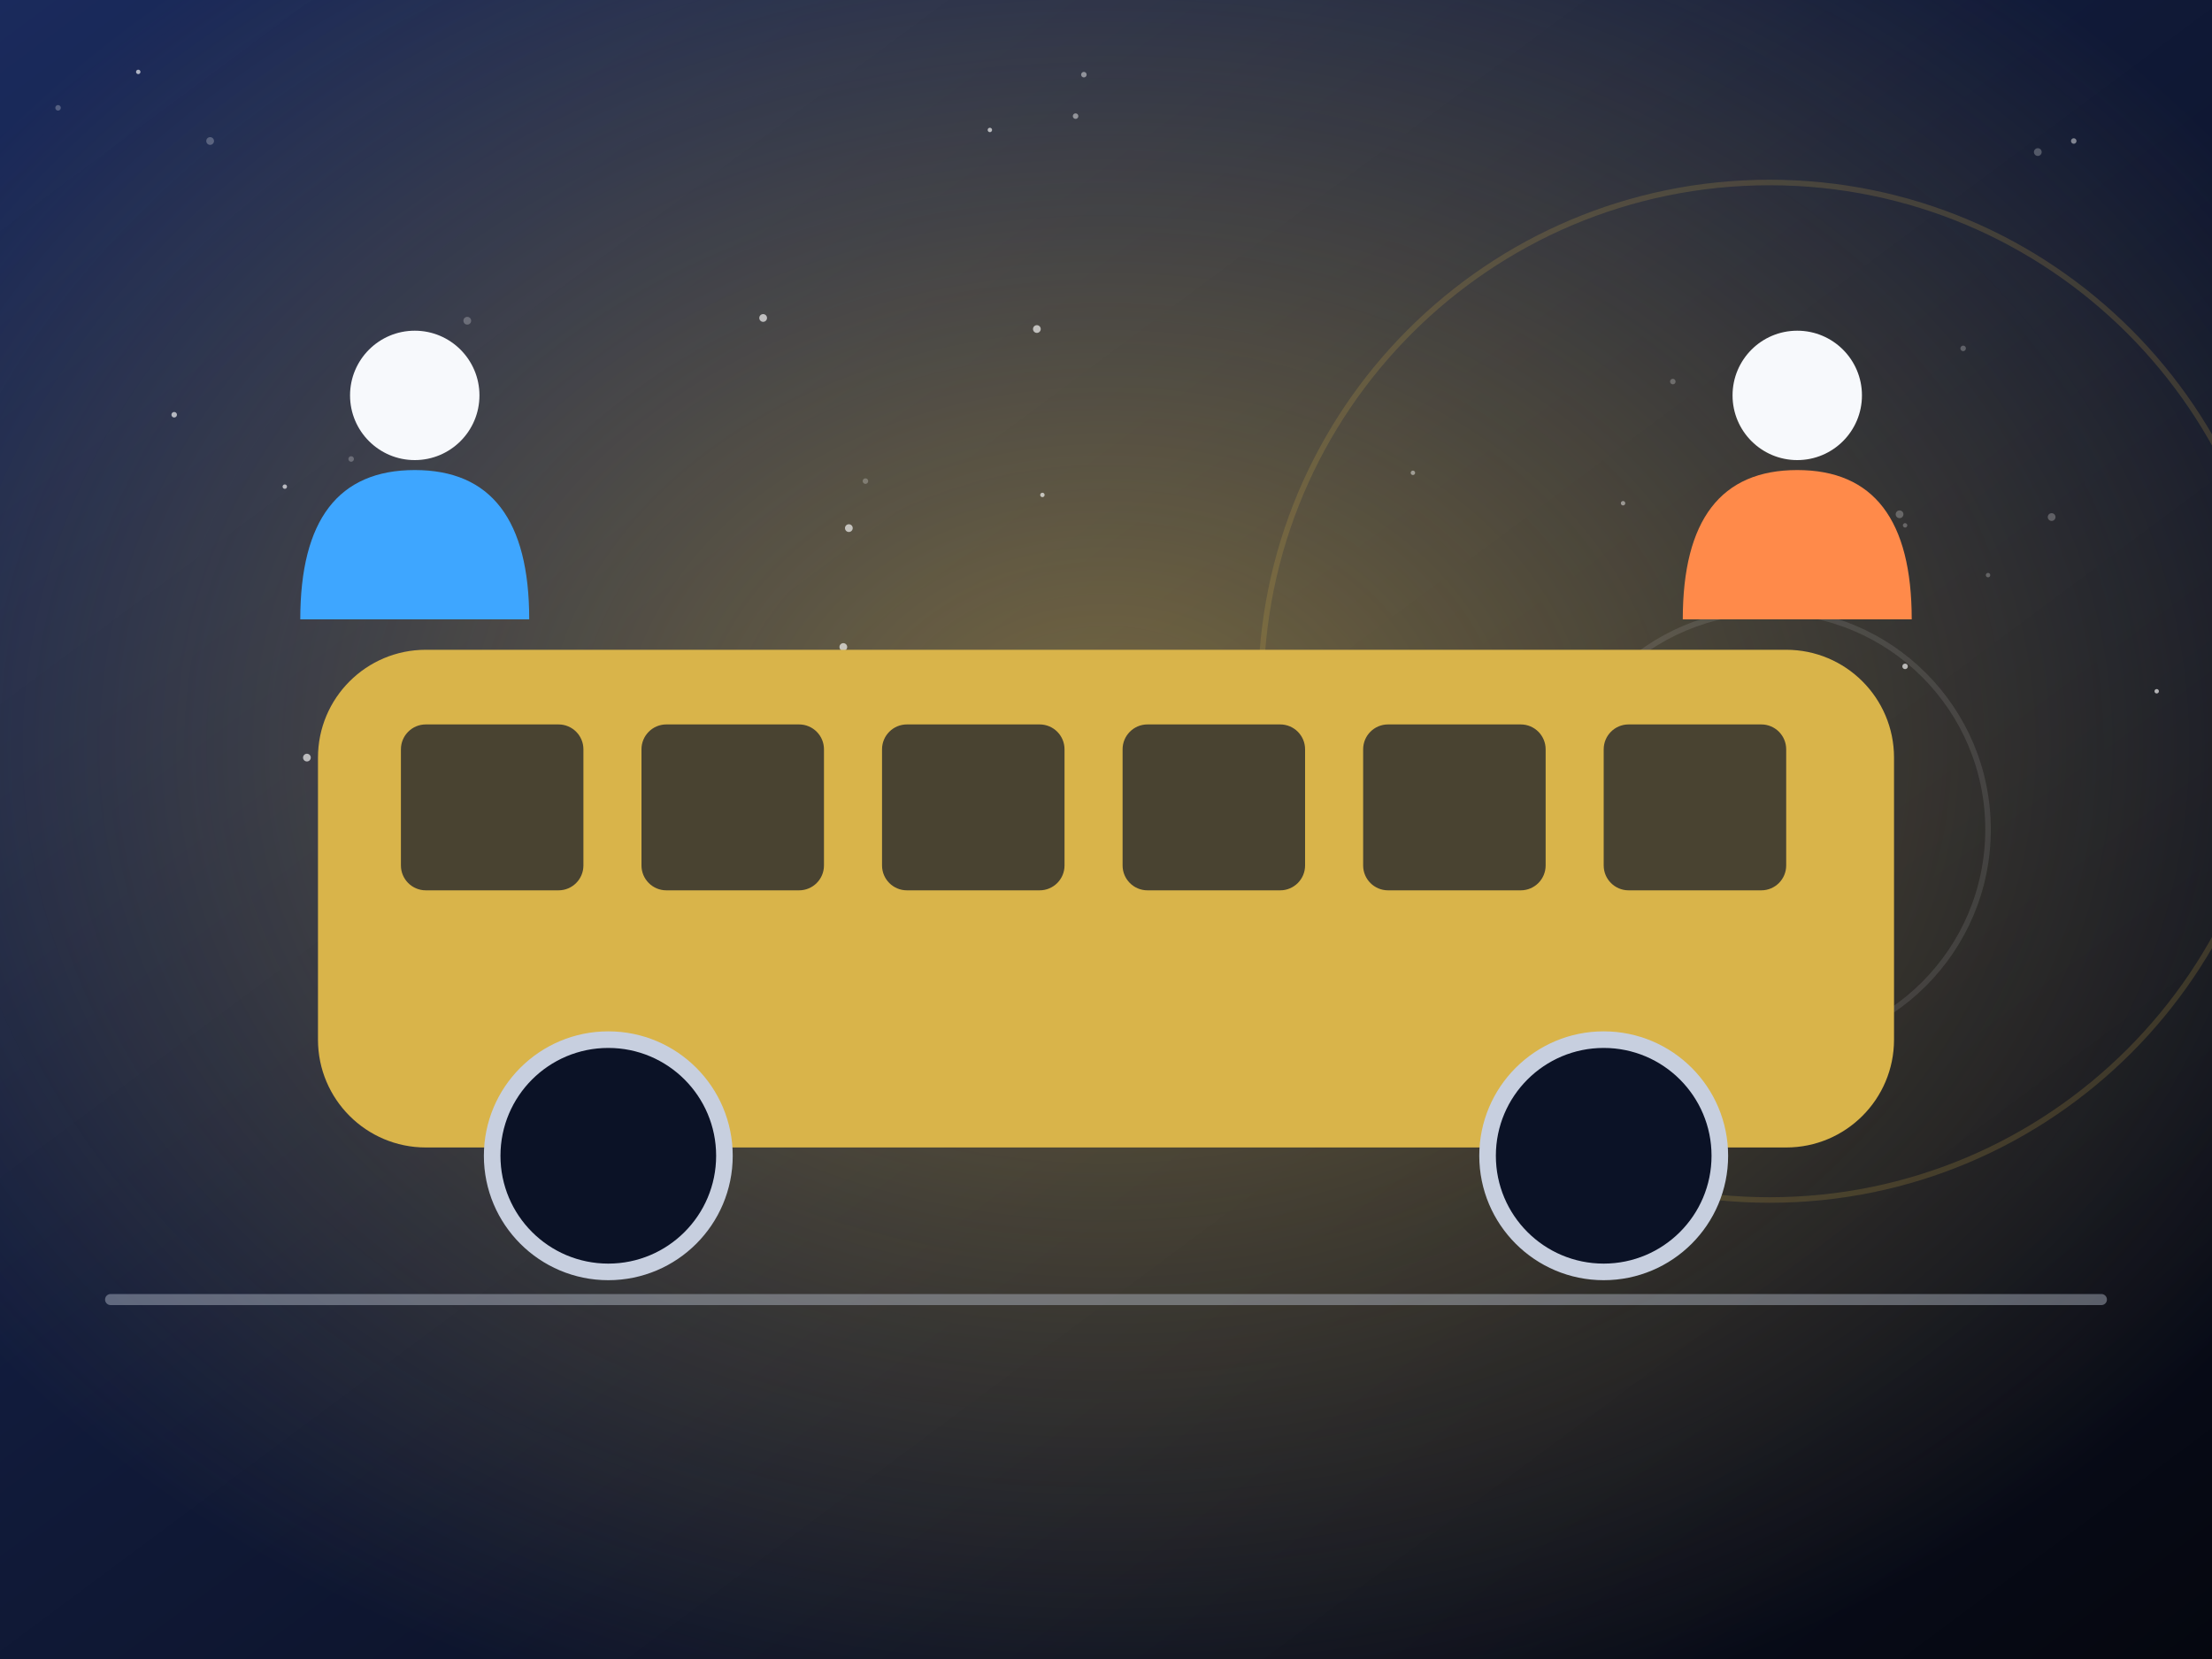
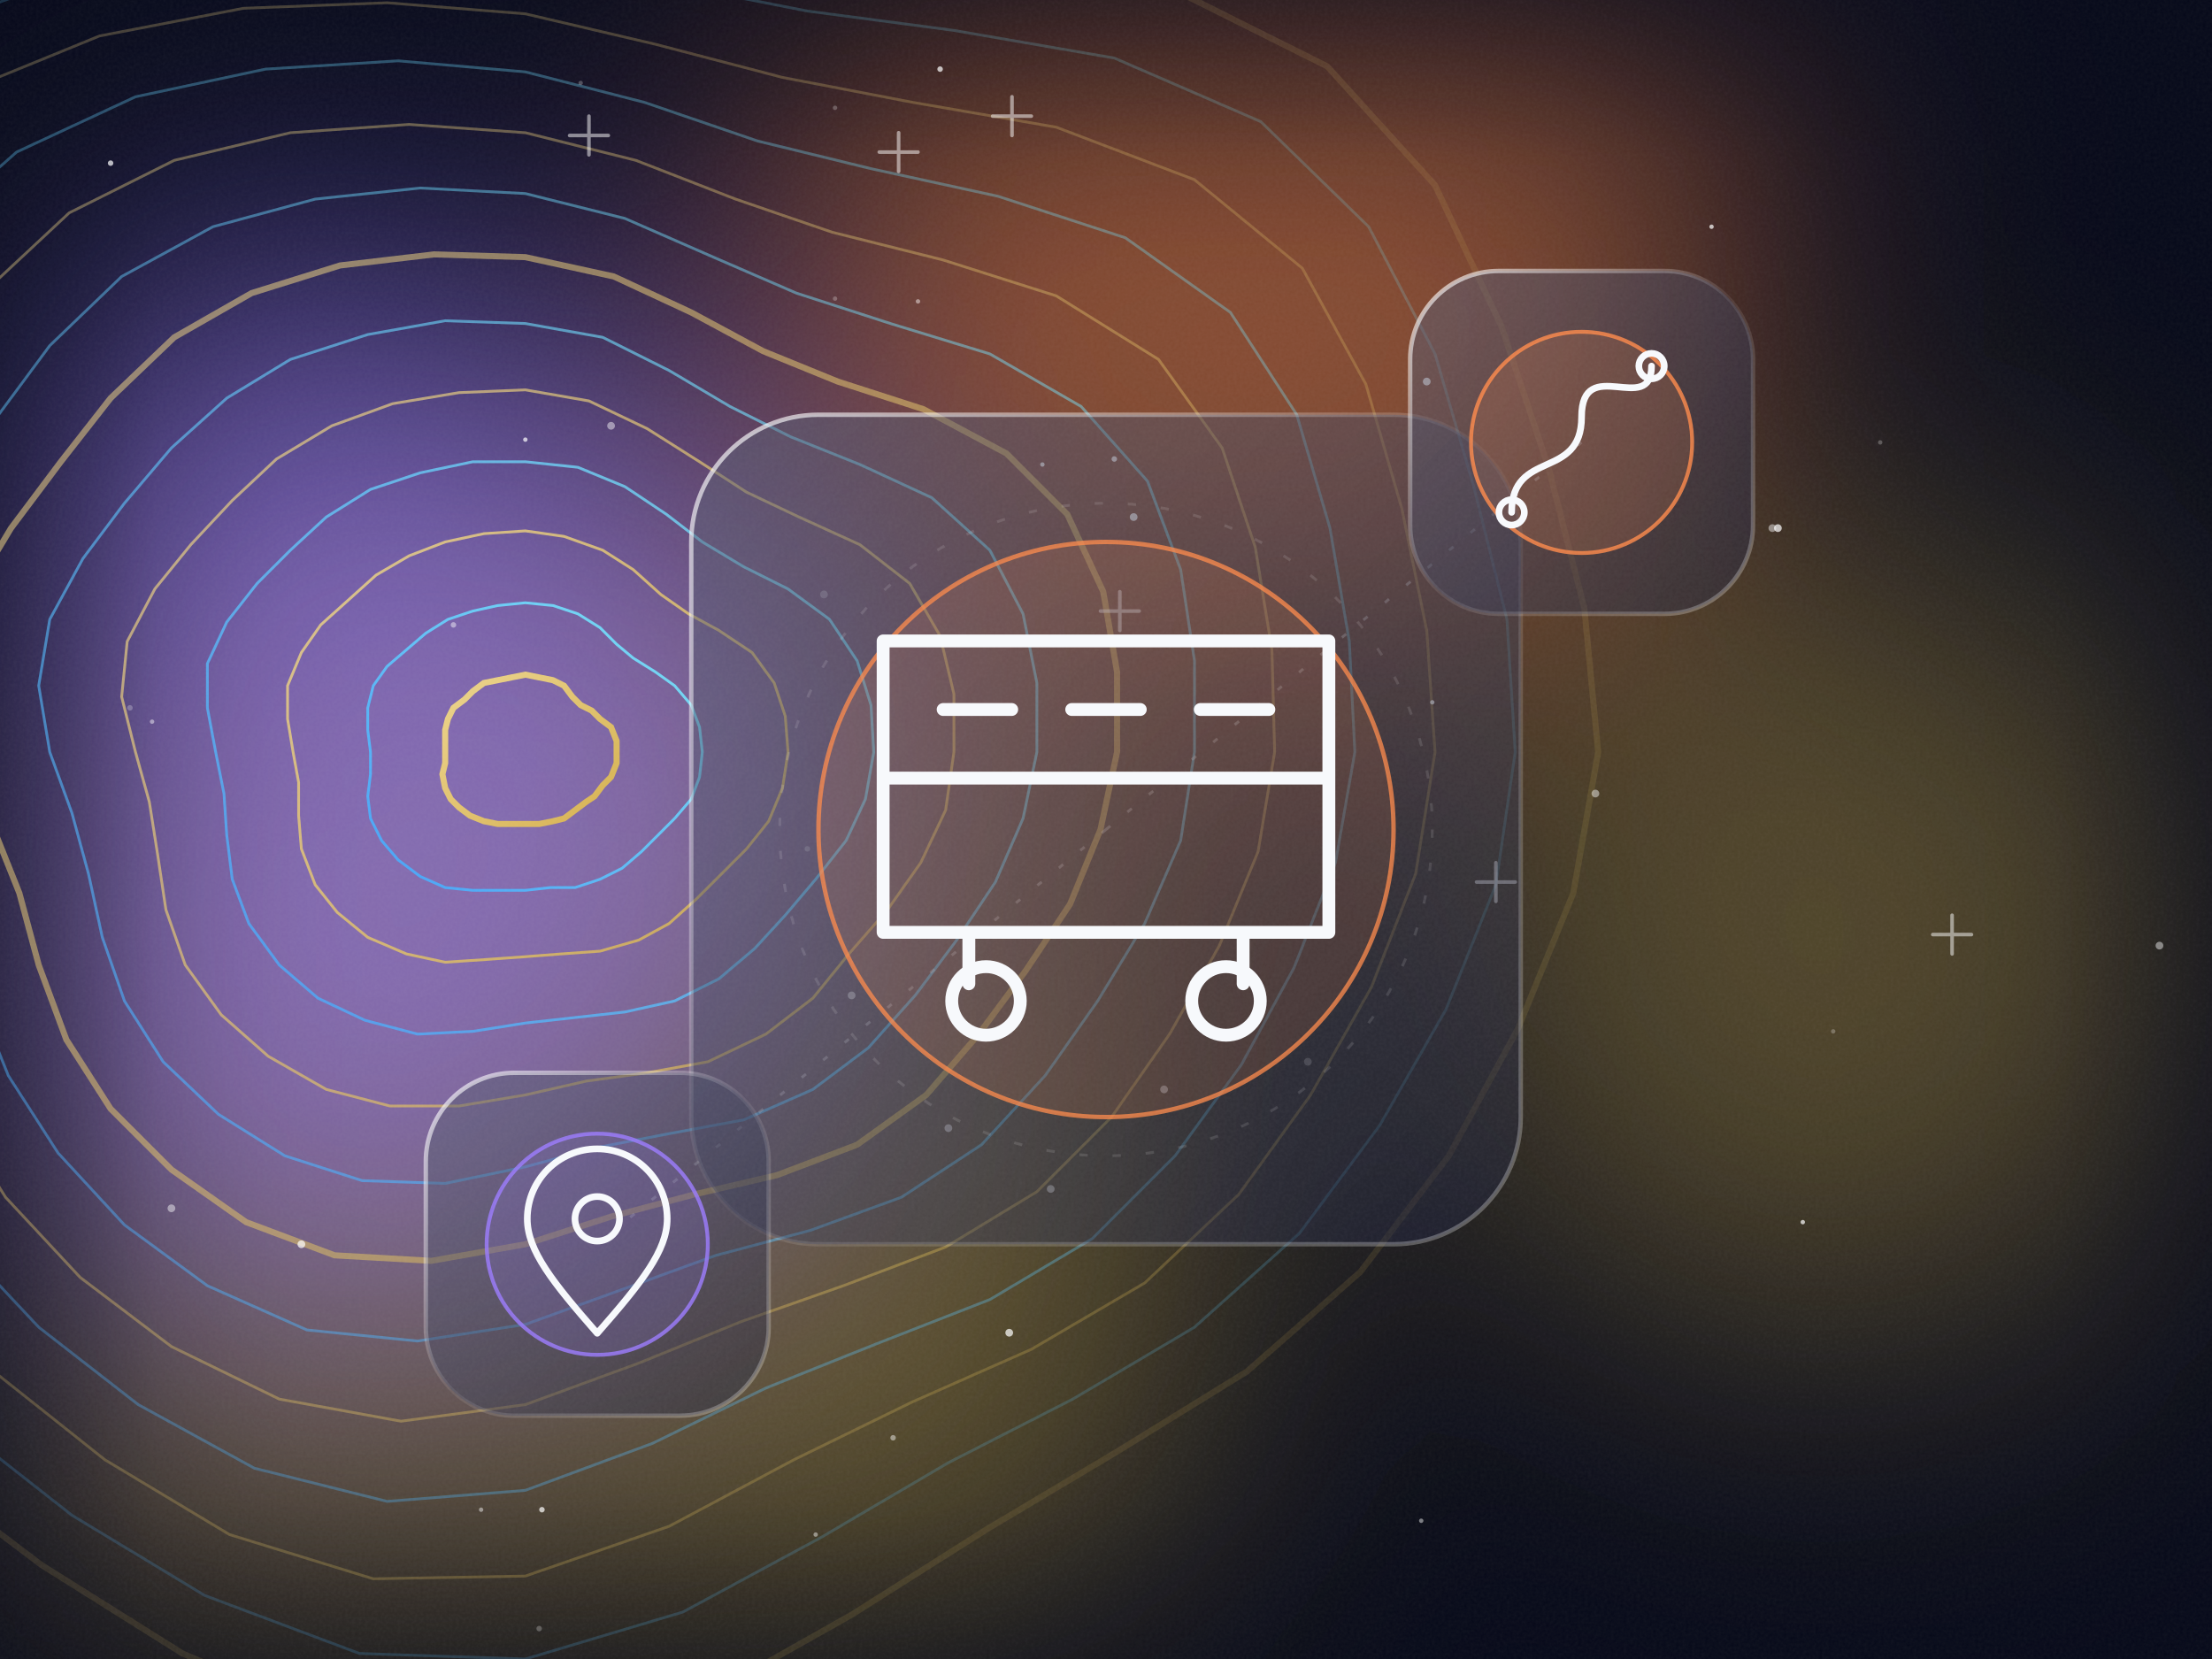
<svg xmlns="http://www.w3.org/2000/svg" viewBox="0 0 800 600" preserveAspectRatio="xMidYMid slice">
  <defs>
-     <linearGradient id="b" x1="0" y1="0" x2="1" y2="1">
-       <stop offset="0" stop-color="#1a2a5c" />
-       <stop offset="1" stop-color="#05070f" />
+     <linearGradient id="gs" x1="0" y1="0" x2="1" y2="1">
+       <stop offset="0" stop-color="#fff" stop-opacity=".7" />
+       <stop offset=".5" stop-color="#fff" stop-opacity=".08" />
+       <stop offset="1" stop-color="#fff" stop-opacity=".3" />
    </linearGradient>
-     <radialGradient id="l" cx="0.5" cy="0.45" r=".62">
-       <stop offset="0" stop-color="#d9b44a" stop-opacity=".5" />
+     <linearGradient id="gf" x1="0" y1="0" x2="1" y2="1">
+       <stop offset="0" stop-color="#fff" stop-opacity=".17" />
+       <stop offset="1" stop-color="#fff" stop-opacity=".03" />
+     </linearGradient>
+     <linearGradient id="st1" x1="0" y1="0" x2="1" y2="1">
+       <stop offset="0" stop-color="#f1d98a" />
+       <stop offset="1" stop-color="#d9b44a" />
+     </linearGradient>
+     <linearGradient id="st2" x1="0" y1="1" x2="1" y2="0">
+       <stop offset="0" stop-color="#3ea6ff" />
+       <stop offset="1" stop-color="#7cf0ff" />
+     </linearGradient>
+     <radialGradient id="orb">
+       <stop offset="0" stop-color="#fff6d2" />
+       <stop offset=".35" stop-color="#d9b44a" />
      <stop offset="1" stop-color="#d9b44a" stop-opacity="0" />
    </radialGradient>
+     <filter id="grain" x="0" y="0" width="100%" height="100%">
+       <feTurbulence type="fractalNoise" baseFrequency=".85" numOctaves="2" seed="4" />
+       <feColorMatrix type="matrix" values="0 0 0 0 1  0 0 0 0 1  0 0 0 0 1  0 0 0 .55 0" />
+     </filter>
+     <filter id="b60" x="-50%" y="-50%" width="200%" height="200%">
+       <feGaussianBlur stdDeviation="60" />
+     </filter>
+     <filter id="b24" x="-50%" y="-50%" width="200%" height="200%">
+       <feGaussianBlur stdDeviation="24" />
+     </filter>
  </defs>
-   <rect width="800" height="600" fill="url(#b)" />
-   <rect width="800" height="600" fill="url(#l)" />
-   <circle cx="169" cy="116" r="1.4" fill="#fff" opacity="0.25" />
-   <circle cx="307" cy="191" r="1.4" fill="#fff" opacity="0.65" />
-   <circle cx="742" cy="187" r="1.4" fill="#fff" opacity="0.25" />
-   <circle cx="392" cy="27" r="1" fill="#fff" opacity="0.45" />
-   <circle cx="111" cy="274" r="1.4" fill="#fff" opacity="0.65" />
-   <circle cx="737" cy="55" r="1.4" fill="#fff" opacity="0.25" />
-   <circle cx="276" cy="115" r="1.4" fill="#fff" opacity="0.65" />
-   <circle cx="103" cy="176" r="0.8" fill="#fff" opacity="0.65" />
-   <circle cx="305" cy="234" r="1.4" fill="#fff" opacity="0.65" />
-   <circle cx="689" cy="241" r="1" fill="#fff" opacity="0.65" />
-   <circle cx="780" cy="250" r="0.8" fill="#fff" opacity="0.65" />
-   <circle cx="375" cy="119" r="1.4" fill="#fff" opacity="0.65" />
-   <circle cx="511" cy="171" r="0.8" fill="#fff" opacity="0.45" />
-   <circle cx="127" cy="166" r="1" fill="#fff" opacity="0.25" />
-   <circle cx="663" cy="154" r="1" fill="#fff" opacity="0.65" />
-   <circle cx="76" cy="51" r="1.4" fill="#fff" opacity="0.25" />
-   <circle cx="750" cy="51" r="1" fill="#fff" opacity="0.45" />
-   <circle cx="224" cy="239" r="1" fill="#fff" opacity="0.25" />
-   <circle cx="587" cy="182" r="0.8" fill="#fff" opacity="0.45" />
-   <circle cx="313" cy="174" r="1" fill="#fff" opacity="0.25" />
-   <circle cx="605" cy="138" r="1" fill="#fff" opacity="0.25" />
-   <circle cx="689" cy="190" r="0.8" fill="#fff" opacity="0.25" />
-   <circle cx="63" cy="150" r="1" fill="#fff" opacity="0.65" />
-   <circle cx="719" cy="208" r="0.8" fill="#fff" opacity="0.25" />
-   <circle cx="574" cy="237" r="1" fill="#fff" opacity="0.25" />
-   <circle cx="443" cy="281" r="0.8" fill="#fff" opacity="0.65" />
-   <circle cx="659" cy="188" r="0.8" fill="#fff" opacity="0.65" />
-   <circle cx="710" cy="126" r="1" fill="#fff" opacity="0.25" />
-   <circle cx="50" cy="26" r="0.8" fill="#fff" opacity="0.65" />
-   <circle cx="21" cy="39" r="1" fill="#fff" opacity="0.25" />
-   <circle cx="377" cy="179" r="0.8" fill="#fff" opacity="0.65" />
-   <circle cx="389" cy="42" r="1" fill="#fff" opacity="0.45" />
-   <circle cx="358" cy="47" r="0.8" fill="#fff" opacity="0.65" />
-   <circle cx="687" cy="186" r="1.4" fill="#fff" opacity="0.25" />
-   <circle cx="640" cy="250" r="184" fill="none" opacity="0.18" stroke="#d9b44a" stroke-width="2" />
-   <circle cx="640" cy="300" r="79" fill="none" opacity="0.1" stroke="#fff" stroke-width="2" />
-   <path d="M40 470H760" fill="none" opacity="0.4" stroke="#c7cfdf" stroke-width="4" stroke-linecap="round" stroke-linejoin="round" />
-   <g transform="translate(400 340) rotate(0) scale(1.5)">
-     <rect x="-190" y="-70" width="380" height="120" rx="26" fill="#d9b44a" opacity="1" />
-     <rect x="-170" y="-52" width="44" height="40" rx="6" fill="#0b1226" opacity="0.7" />
-     <rect x="-112" y="-52" width="44" height="40" rx="6" fill="#0b1226" opacity="0.7" />
-     <rect x="-54" y="-52" width="44" height="40" rx="6" fill="#0b1226" opacity="0.7" />
-     <rect x="4" y="-52" width="44" height="40" rx="6" fill="#0b1226" opacity="0.7" />
-     <rect x="62" y="-52" width="44" height="40" rx="6" fill="#0b1226" opacity="0.7" />
-     <rect x="120" y="-52" width="44" height="40" rx="6" fill="#0b1226" opacity="0.7" />
-     <circle cx="-120" cy="52" r="28" fill="#0b1226" opacity="1" stroke="#c7cfdf" stroke-width="4" />
-     <circle cx="120" cy="52" r="28" fill="#0b1226" opacity="1" stroke="#c7cfdf" stroke-width="4" />
+   <rect width="800" height="600" fill="#050818" />
+   <g filter="url(#b60)">
+     <circle cx="193" cy="427" r="249" fill="#d9b44a" opacity="0.42" />
+     <circle cx="453" cy="79" r="177" fill="#ff8a4a" opacity="0.52" />
+     <circle cx="117" cy="285" r="188" fill="#9b7bff" opacity="0.62" />
+     <circle cx="660" cy="339" r="150" fill="#d9b44a" opacity=".35" />
  </g>
-   <g transform="translate(150 170) rotate(0) scale(0.9)">
-     <g transform="translate(0 0) rotate(0) scale(1)">
-       <circle cx="0" cy="-30" r="26" fill="#f7f9fc" opacity="1" />
-       <path d="M-46 60Q-46 0 0 0Q46 0 46 60Z" fill="#3ea6ff" opacity="1" />
-     </g>
+   <path d="M223 272 L223 276 L221 281 L218 284 L215 288 L212 290 L208 293 L204 296 L200 297 L195 298 L190 298 L185 298 L180 298 L175 297 L170 295 L166 292 L163 289 L161 285 L160 280 L161 276 L161 272 L161 268 L161 264 L162 260 L164 256 L168 253 L171 250 L175 247 L180 246 L185 245 L190 244 L195 245 L200 246 L204 248 L207 252 L210 255 L214 257 L217 260 L221 263 L223 268Z" fill="none" stroke="url(#st1)" stroke-width="2.2" stroke-opacity="0.95" />
+   <path d="M254 272 L253 281 L250 289 L244 296 L238 302 L232 308 L225 314 L217 318 L208 321 L199 321 L190 322 L181 322 L171 322 L161 321 L152 317 L144 311 L138 304 L134 296 L133 288 L134 280 L134 272 L133 264 L133 256 L135 248 L140 241 L147 235 L154 229 L162 224 L171 221 L180 219 L190 218 L200 219 L209 222 L217 227 L223 233 L229 238 L237 243 L244 248 L250 255 L253 263Z" fill="none" stroke="url(#st2)" stroke-width="1.0" stroke-opacity="0.88" />
+   <path d="M285 272 L283 285 L278 297 L270 307 L261 316 L252 325 L242 334 L231 340 L217 344 L203 345 L190 346 L176 347 L161 348 L147 345 L133 339 L122 330 L114 320 L109 307 L108 295 L108 283 L106 272 L104 260 L104 248 L109 236 L116 226 L126 217 L136 208 L148 201 L161 196 L175 193 L190 192 L204 194 L218 199 L229 206 L239 215 L249 222 L260 228 L272 236 L280 247 L284 259Z" fill="none" stroke="url(#st1)" stroke-width="1.0" stroke-opacity="0.81" />
+   <path d="M316 272 L313 289 L306 304 L295 318 L284 331 L273 343 L260 354 L244 362 L226 366 L208 368 L190 370 L171 373 L151 374 L132 369 L115 361 L101 349 L90 334 L84 318 L82 302 L81 287 L78 272 L75 256 L75 240 L82 225 L93 211 L105 199 L118 187 L134 177 L152 171 L171 167 L190 167 L209 169 L226 176 L241 186 L254 196 L269 205 L285 213 L300 224 L310 239 L315 255Z" fill="none" stroke="url(#st2)" stroke-width="1.0" stroke-opacity="0.74" />
+   <path d="M345 272 L342 293 L333 312 L321 329 L307 345 L294 361 L277 374 L256 384 L234 388 L212 391 L190 396 L166 400 L141 400 L118 394 L97 382 L80 367 L67 349 L60 329 L57 309 L54 290 L49 272 L44 252 L46 232 L56 213 L69 197 L84 181 L100 166 L120 154 L142 146 L166 142 L190 141 L213 145 L234 155 L253 167 L270 178 L289 187 L311 197 L329 211 L340 230 L345 251Z" fill="none" stroke="url(#st1)" stroke-width="1.0" stroke-opacity="0.67" />
+   <path d="M375 272 L370 296 L360 319 L346 340 L331 360 L314 379 L294 394 L269 405 L242 410 L216 415 L190 422 L161 428 L131 427 L103 418 L79 403 L59 384 L45 362 L37 339 L32 316 L26 294 L18 272 L14 248 L18 224 L30 202 L45 182 L62 162 L82 144 L105 130 L133 121 L161 116 L190 117 L218 122 L242 134 L264 147 L286 158 L311 168 L337 180 L358 199 L370 222 L375 247Z" fill="none" stroke="url(#st2)" stroke-width="1.0" stroke-opacity="0.60" />
+   <path d="M404 272 L398 300 L387 327 L371 351 L354 374 L335 396 L310 414 L281 425 L251 432 L221 440 L190 450 L156 456 L121 454 L89 442 L62 423 L40 401 L24 376 L14 349 L7 323 L-3 298 L-13 272 L-17 244 L-11 216 L4 191 L22 167 L40 144 L63 122 L91 106 L123 96 L157 92 L190 93 L222 100 L250 113 L276 127 L303 138 L334 148 L364 164 L386 186 L399 214 L404 243Z" fill="none" stroke="url(#st1)" stroke-width="2.2" stroke-opacity="0.53" />
+   <path d="M432 272 L427 304 L414 334 L397 362 L378 389 L355 414 L326 433 L293 445 L259 454 L226 466 L190 479 L151 485 L111 481 L75 465 L45 443 L21 417 L3 389 L-9 359 L-20 330 L-33 302 L-45 272 L-48 240 L-38 208 L-21 180 L-2 152 L18 125 L44 100 L77 82 L114 72 L152 68 L190 70 L226 79 L258 93 L288 106 L322 117 L358 128 L391 147 L415 174 L427 206 L432 239Z" fill="none" stroke="url(#st2)" stroke-width="1.0" stroke-opacity="0.46" />
+   <path d="M461 272 L455 308 L441 342 L423 374 L402 404 L375 431 L342 451 L305 465 L268 478 L231 493 L190 508 L145 514 L101 506 L62 487 L29 462 L2 433 L-18 401 L-33 369 L-47 338 L-63 306 L-76 272 L-78 236 L-66 201 L-47 169 L-27 137 L-5 105 L25 77 L63 58 L105 48 L148 45 L190 48 L230 58 L266 72 L301 84 L341 94 L382 107 L419 130 L442 162 L454 198 L460 235Z" fill="none" stroke="url(#st1)" stroke-width="1.0" stroke-opacity="0.39" />
+   <path d="M490 272 L483 312 L468 350 L449 385 L425 418 L395 448 L358 470 L317 486 L277 502 L236 522 L190 539 L140 543 L92 531 L50 508 L14 480 L-16 448 L-39 414 L-57 380 L-75 346 L-95 311 L-108 272 L-107 232 L-92 193 L-73 157 L-53 121 L-28 85 L6 55 L49 35 L96 25 L144 22 L190 26 L233 37 L274 51 L315 61 L361 71 L407 86 L445 113 L469 150 L481 191 L488 232Z" fill="none" stroke="url(#st2)" stroke-width="1.0" stroke-opacity="0.33" />
+   <path d="M519 272 L512 316 L496 357 L474 396 L448 432 L414 464 L373 488 L330 507 L287 528 L242 552 L190 570 L135 571 L83 555 L38 528 L-1 497 L-34 464 L-60 427 L-82 391 L-105 354 L-127 315 L-139 272 L-136 228 L-119 186 L-99 146 L-79 104 L-52 65 L-13 33 L36 13 L88 3 L140 1 L190 5 L237 16 L283 28 L330 37 L382 46 L432 65 L471 97 L494 139 L507 184 L516 228Z" fill="none" stroke="url(#st1)" stroke-width="1.0" stroke-opacity="0.26" />
+   <path d="M548 272 L541 320 L523 365 L499 407 L470 446 L432 480 L388 506 L343 529 L297 556 L247 583 L190 600 L130 598 L74 577 L26 548 L-16 515 L-52 479 L-81 441 L-108 402 L-135 362 L-159 319 L-170 272 L-163 224 L-146 178 L-127 134 L-106 88 L-76 44 L-31 12 L24 -8 L80 -17 L136 -20 L190 -15 L241 -6 L292 4 L345 11 L403 21 L456 44 L495 82 L519 128 L533 176 L545 224Z" fill="none" stroke="url(#st2)" stroke-width="1.0" stroke-opacity="0.19" />
+   <path d="M578 272 L569 323 L549 372 L524 418 L492 460 L451 496 L404 525 L357 553 L308 584 L253 615 L190 630 L125 623 L66 598 L15 566 L-30 532 L-70 495 L-104 455 L-135 414 L-165 371 L-190 324 L-200 272 L-191 220 L-174 171 L-156 121 L-134 70 L-99 24 L-48 -9 L12 -28 L73 -37 L132 -40 L190 -36 L246 -29 L301 -22 L361 -16 L424 -4 L480 24 L519 67 L543 118 L560 169 L573 220Z" fill="none" stroke="url(#st1)" stroke-width="2.2" stroke-opacity="0.12" />
+   <circle cx="295" cy="555" r="0.8" fill="#fff" opacity="0.45" />
+   <circle cx="343" cy="408" r="1.4" fill="#fff" opacity="0.45" />
+   <circle cx="332" cy="109" r="0.8" fill="#fff" opacity="0.45" />
+   <circle cx="55" cy="261" r="0.8" fill="#fff" opacity="0.45" />
+   <circle cx="190" cy="159" r="0.8" fill="#fff" opacity="0.7" />
+   <circle cx="781" cy="342" r="1.4" fill="#fff" opacity="0.45" />
+   <circle cx="577" cy="287" r="1.4" fill="#fff" opacity="0.45" />
+   <circle cx="643" cy="191" r="1.4" fill="#fff" opacity="0.7" />
+   <circle cx="109" cy="450" r="1.4" fill="#fff" opacity="0.7" />
+   <circle cx="403" cy="166" r="1" fill="#fff" opacity="0.7" />
+   <circle cx="323" cy="520" r="1" fill="#fff" opacity="0.45" />
+   <circle cx="421" cy="394" r="1.4" fill="#fff" opacity="0.45" />
+   <circle cx="292" cy="307" r="1" fill="#fff" opacity="0.25" />
+   <circle cx="210" cy="30" r="0.8" fill="#fff" opacity="0.25" />
+   <circle cx="473" cy="384" r="1.4" fill="#fff" opacity="0.25" />
+   <circle cx="174" cy="546" r="0.8" fill="#fff" opacity="0.45" />
+   <circle cx="516" cy="138" r="1.4" fill="#fff" opacity="0.7" />
+   <circle cx="308" cy="360" r="1.4" fill="#fff" opacity="0.45" />
+   <circle cx="164" cy="226" r="1" fill="#fff" opacity="0.45" />
+   <circle cx="619" cy="82" r="0.8" fill="#fff" opacity="0.7" />
+   <circle cx="302" cy="108" r="0.8" fill="#fff" opacity="0.25" />
+   <circle cx="680" cy="160" r="0.8" fill="#fff" opacity="0.25" />
+   <circle cx="514" cy="550" r="0.8" fill="#fff" opacity="0.45" />
+   <circle cx="663" cy="373" r="0.8" fill="#fff" opacity="0.25" />
+   <circle cx="302" cy="39" r="0.8" fill="#fff" opacity="0.25" />
+   <circle cx="40" cy="59" r="1" fill="#fff" opacity="0.7" />
+   <circle cx="298" cy="215" r="1.4" fill="#fff" opacity="0.25" />
+   <circle cx="62" cy="437" r="1.4" fill="#fff" opacity="0.45" />
+   <circle cx="340" cy="25" r="1" fill="#fff" opacity="0.7" />
+   <circle cx="47" cy="256" r="1" fill="#fff" opacity="0.25" />
+   <circle cx="377" cy="168" r="0.8" fill="#fff" opacity="0.7" />
+   <circle cx="518" cy="254" r="0.8" fill="#fff" opacity="0.7" />
+   <circle cx="380" cy="430" r="1.4" fill="#fff" opacity="0.45" />
+   <circle cx="195" cy="589" r="1" fill="#fff" opacity="0.25" />
+   <circle cx="410" cy="187" r="1.4" fill="#fff" opacity="0.7" />
+   <circle cx="365" cy="482" r="1.4" fill="#fff" opacity="0.7" />
+   <circle cx="652" cy="442" r="0.8" fill="#fff" opacity="0.7" />
+   <circle cx="641" cy="191" r="1.4" fill="#fff" opacity="0.45" />
+   <circle cx="221" cy="154" r="1.4" fill="#fff" opacity="0.45" />
+   <circle cx="196" cy="546" r="1" fill="#fff" opacity="0.7" />
+   <path d="M366 35V49M359 42H373" stroke="#fff" stroke-opacity=".5" stroke-width="1.3" stroke-linecap="round" />
+   <path d="M541 312V326M534 319H548" stroke="#fff" stroke-opacity=".5" stroke-width="1.3" stroke-linecap="round" />
+   <path d="M405 214V228M398 221H412" stroke="#fff" stroke-opacity=".5" stroke-width="1.3" stroke-linecap="round" />
+   <path d="M706 331V345M699 338H713" stroke="#fff" stroke-opacity=".5" stroke-width="1.3" stroke-linecap="round" />
+   <path d="M213 42V56M206 49H220" stroke="#fff" stroke-opacity=".5" stroke-width="1.3" stroke-linecap="round" />
+   <path d="M325 48V62M318 55H332" stroke="#fff" stroke-opacity=".5" stroke-width="1.3" stroke-linecap="round" />
+   <path d="M400 300L572 160" stroke="#fff" stroke-opacity=".3" stroke-dasharray="2 8" />
+   <path d="M400 300L216 450" stroke="#fff" stroke-opacity=".3" stroke-dasharray="2 8" />
+   <rect x="250.0" y="150.0" width="300" height="300" rx="46" fill="#0a1030" opacity=".4" />
+   <rect x="250.0" y="150.0" width="300" height="300" rx="46" fill="url(#gf)" stroke="url(#gs)" stroke-width="1.6" />
+   <circle cx="400" cy="300" r="104" fill="#ff8a4a" opacity=".13" />
+   <circle cx="400" cy="300" r="104" fill="none" stroke="#ff8a4a" stroke-opacity=".75" stroke-width="1.6" />
+   <circle cx="400" cy="300" r="118" fill="none" stroke="#fff" stroke-opacity=".12" stroke-dasharray="3 9" />
+   <g transform="translate(400 300) scale(3.1)" fill="none" stroke="#f7f9fc" stroke-width="1.5" stroke-linecap="round" stroke-linejoin="round">
+     <path d="M-26 -22h52v34h-52z M-26 -6h52 M-19 -14h8 M-4 -14h8 M11 -14h8 M-16 12v6 M16 12v6" />
+     <circle cx="-14" cy="20" r="4" />
+     <circle cx="14" cy="20" r="4" />
  </g>
-   <g transform="translate(650 170) rotate(0) scale(0.9)">
-     <g transform="translate(0 0) rotate(0) scale(1)">
-       <circle cx="0" cy="-30" r="26" fill="#f7f9fc" opacity="1" />
-       <path d="M-46 60Q-46 0 0 0Q46 0 46 60Z" fill="#ff8a4a" opacity="1" />
-     </g>
+   <rect x="510" y="98" width="124" height="124" rx="32" fill="#0a1030" opacity=".4" />
+   <rect x="510" y="98" width="124" height="124" rx="32" fill="url(#gf)" stroke="url(#gs)" stroke-width="1.6" />
+   <circle cx="572" cy="160" r="40" fill="#ff8a4a" opacity=".16" />
+   <circle cx="572" cy="160" r="40" fill="none" stroke="#ff8a4a" stroke-opacity=".8" stroke-width="1.4" />
+   <g transform="translate(572 160) scale(1.15)" fill="none" stroke="#f7f9fc" stroke-width="2.1" stroke-linecap="round" stroke-linejoin="round">
+     <path d="M-22 22C-22 2 0 12 0 -8S22 -8 22 -24" />
+     <circle cx="-22" cy="22" r="4" />
+     <circle cx="22" cy="-24" r="4" />
  </g>
+   <rect x="154" y="388" width="124" height="124" rx="32" fill="#0a1030" opacity=".4" />
+   <rect x="154" y="388" width="124" height="124" rx="32" fill="url(#gf)" stroke="url(#gs)" stroke-width="1.6" />
+   <circle cx="216" cy="450" r="40" fill="#9b7bff" opacity=".16" />
+   <circle cx="216" cy="450" r="40" fill="none" stroke="#9b7bff" stroke-opacity=".8" stroke-width="1.4" />
+   <g transform="translate(216 450) scale(1.15)" fill="none" stroke="#f7f9fc" stroke-width="2.1" stroke-linecap="round" stroke-linejoin="round">
+     <path d="M0 28C-14 12-22 2-22 -8a22 22 0 0 1 44 0C22 2 14 12 0 28z" />
+     <circle cx="0" cy="-8" r="7" />
+   </g>
+   <rect width="800" height="600" filter="url(#grain)" opacity="0.08" />
</svg>
